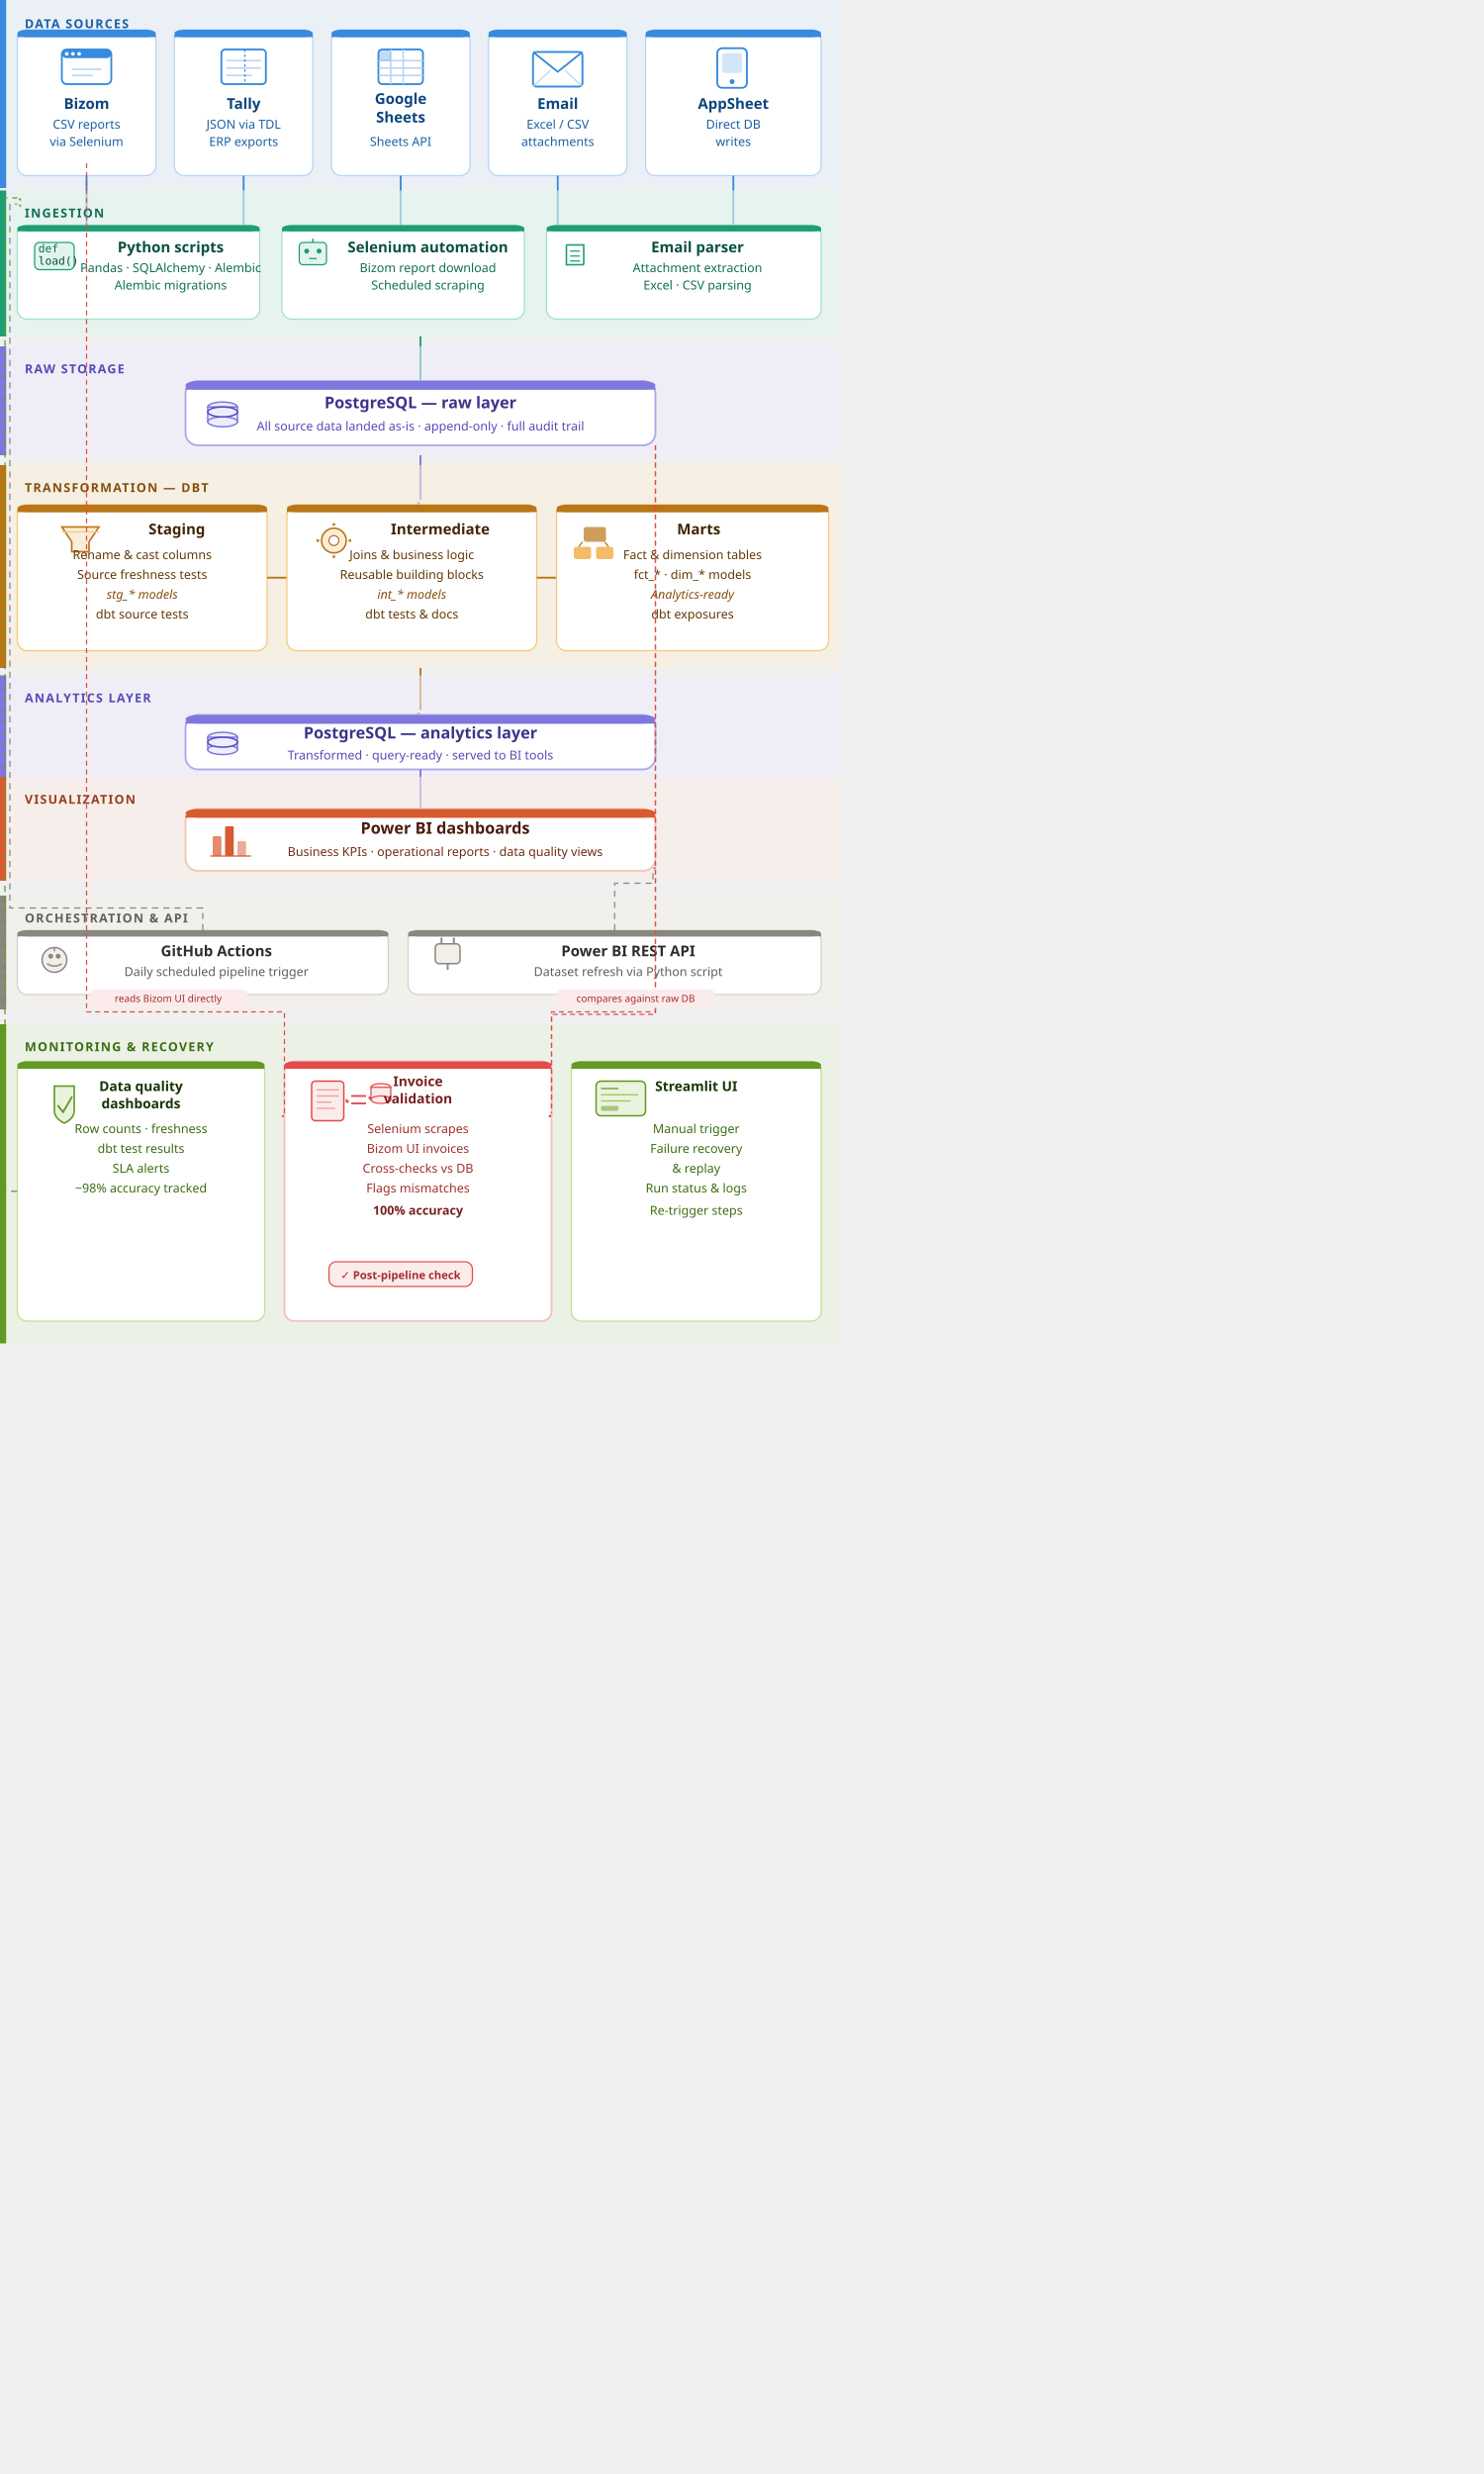
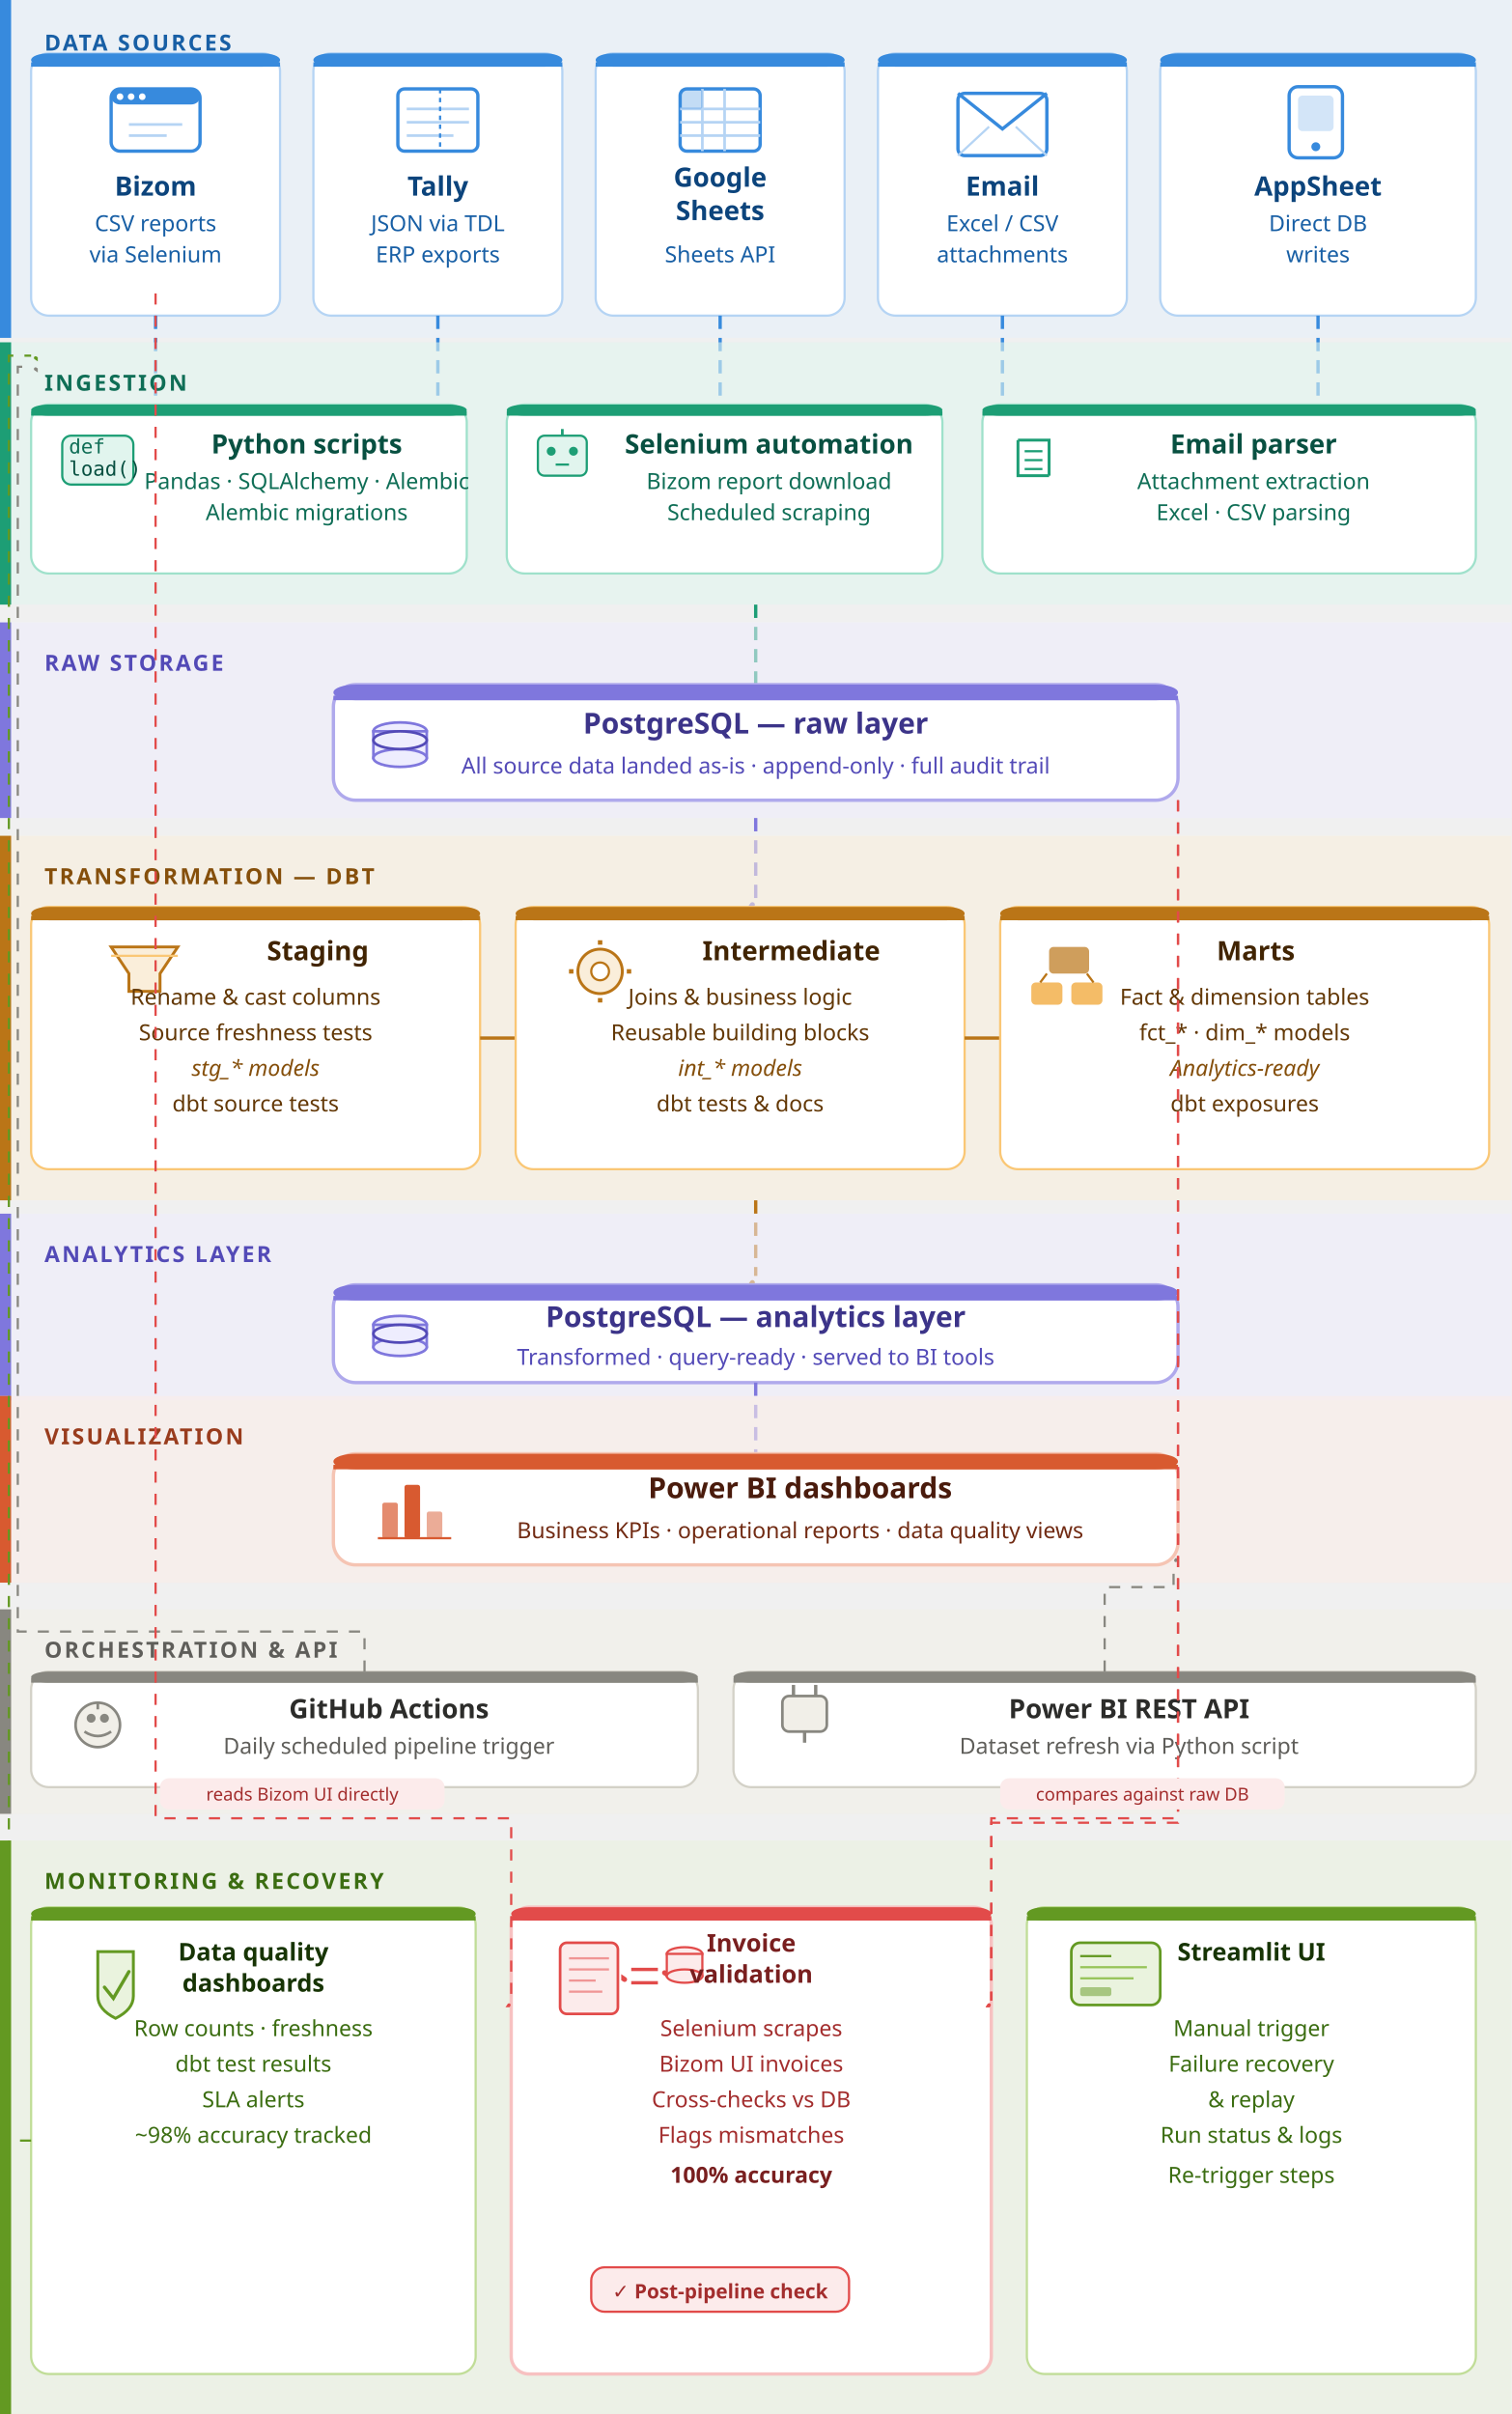
- <svg xmlns="http://www.w3.org/2000/svg" height="2000" role="img" viewbox="0 0 680 1100" width="1200">
+ <svg xmlns="http://www.w3.org/2000/svg" width="680" height="1086" role="img" viewBox="0 0 680 1086">
+   <style>
+ .fl { stroke-dasharray: 6 4; }
+ .fl2 { stroke-dasharray: 5 5; }
+ </style>
  <defs>
    <marker id="arr" markerheight="6" markerwidth="6" orient="auto-start-reverse" refx="8" refy="5" viewbox="0 0 10 10">
      <path d="M2 1L8 5L2 9" fill="none" stroke="context-stroke" stroke-linecap="round" stroke-linejoin="round" stroke-width="1.5" />
    </marker>
  </defs>
  <rect fill="#E6F1FB" height="152" opacity=".55" width="680" x="0" y="0" />
  <rect fill="#378ADD" height="152" width="5" x="0" y="0" />
  <text dominant-baseline="hanging" fill="#185FA5" font-family="sans-serif" font-size="10" font-weight="600" letter-spacing="1" x="20" y="15">DATA SOURCES</text>
  <g style="cursor:pointer">
    <rect fill="#fff" height="118" rx="8" stroke="#B5D4F4" stroke-width="1" width="112" x="14" y="24" />
    <rect fill="#378ADD" height="6" rx="8" width="112" x="14" y="24" />
    <rect fill="#378ADD" height="2" width="112" x="14" y="28" />
    <rect fill="none" height="28" rx="4" stroke="#378ADD" stroke-width="1.5" width="40" x="50" y="40" />
    <rect fill="#378ADD" height="7" rx="4" width="40" x="50" y="40" />
    <circle cx="54" cy="43.5" fill="#fff" r="1.5" />
    <circle cx="59" cy="43.5" fill="#fff" r="1.5" />
    <circle cx="64" cy="43.5" fill="#fff" r="1.5" />
    <line stroke="#B5D4F4" stroke-width="1.2" x1="58" x2="82" y1="56" y2="56" />
    <line stroke="#B5D4F4" stroke-width="1.2" x1="58" x2="75" y1="61" y2="61" />
    <text fill="#0C447C" font-family="sans-serif" font-size="12" font-weight="600" text-anchor="middle" x="70" y="88">Bizom</text>
    <text fill="#185FA5" font-family="sans-serif" font-size="10" text-anchor="middle" x="70" y="104">CSV reports</text>
    <text fill="#185FA5" font-family="sans-serif" font-size="10" text-anchor="middle" x="70" y="118">via Selenium</text>
  </g>
  <g style="cursor:pointer">
    <rect fill="#fff" height="118" rx="8" stroke="#B5D4F4" stroke-width="1" width="112" x="141" y="24" />
    <rect fill="#378ADD" height="6" rx="8" width="112" x="141" y="24" />
    <rect fill="#378ADD" height="2" width="112" x="141" y="28" />
    <rect fill="none" height="28" rx="3" stroke="#378ADD" stroke-width="1.5" width="36" x="179" y="40" />
    <line stroke="#B5D4F4" stroke-width="1.2" x1="183" x2="211" y1="49" y2="49" />
    <line stroke="#B5D4F4" stroke-width="1.2" x1="183" x2="211" y1="55" y2="55" />
    <line stroke="#B5D4F4" stroke-width="1.2" x1="183" x2="204" y1="61" y2="61" />
    <line stroke="#378ADD" stroke-dasharray="2 2" stroke-width="1" x1="198" x2="198" y1="40" y2="68" />
    <text fill="#0C447C" font-family="sans-serif" font-size="12" font-weight="600" text-anchor="middle" x="197" y="88">Tally</text>
    <text fill="#185FA5" font-family="sans-serif" font-size="10" text-anchor="middle" x="197" y="104">JSON via TDL</text>
    <text fill="#185FA5" font-family="sans-serif" font-size="10" text-anchor="middle" x="197" y="118">ERP exports</text>
  </g>
  <g style="cursor:pointer">
    <rect fill="#fff" height="118" rx="8" stroke="#B5D4F4" stroke-width="1" width="112" x="268" y="24" />
    <rect fill="#378ADD" height="6" rx="8" width="112" x="268" y="24" />
    <rect fill="#378ADD" height="2" width="112" x="268" y="28" />
    <rect fill="none" height="28" rx="3" stroke="#378ADD" stroke-width="1.5" width="36" x="306" y="40" />
    <line stroke="#B5D4F4" stroke-width="1.2" x1="306" x2="342" y1="49" y2="49" />
    <line stroke="#B5D4F4" stroke-width="1.2" x1="306" x2="342" y1="55" y2="55" />
    <line stroke="#B5D4F4" stroke-width="1.2" x1="306" x2="342" y1="61" y2="61" />
    <line stroke="#B5D4F4" stroke-width="1.2" x1="316" x2="316" y1="40" y2="68" />
    <line stroke="#B5D4F4" stroke-width="1.2" x1="326" x2="326" y1="40" y2="68" />
    <rect fill="#378ADD" height="9" opacity=".3" rx="1" width="10" x="306" y="40" />
    <text fill="#0C447C" font-family="sans-serif" font-size="12" font-weight="600" text-anchor="middle" x="324" y="84">Google</text>
    <text fill="#0C447C" font-family="sans-serif" font-size="12" font-weight="600" text-anchor="middle" x="324" y="99">Sheets</text>
    <text fill="#185FA5" font-family="sans-serif" font-size="10" text-anchor="middle" x="324" y="118">Sheets API</text>
  </g>
  <g style="cursor:pointer">
    <rect fill="#fff" height="118" rx="8" stroke="#B5D4F4" stroke-width="1" width="112" x="395" y="24" />
    <rect fill="#378ADD" height="6" rx="8" width="112" x="395" y="24" />
    <rect fill="#378ADD" height="2" width="112" x="395" y="28" />
    <rect fill="none" height="28" rx="3" stroke="#378ADD" stroke-width="1.5" width="40" x="431" y="42" />
    <path d="M431 42 L451 58 L471 42" fill="none" stroke="#378ADD" stroke-width="1.5" />
    <line stroke="#B5D4F4" stroke-width="1" x1="431" x2="445" y1="70" y2="57" />
    <line stroke="#B5D4F4" stroke-width="1" x1="471" x2="457" y1="70" y2="57" />
    <text fill="#0C447C" font-family="sans-serif" font-size="12" font-weight="600" text-anchor="middle" x="451" y="88">Email</text>
    <text fill="#185FA5" font-family="sans-serif" font-size="10" text-anchor="middle" x="451" y="104">Excel / CSV</text>
    <text fill="#185FA5" font-family="sans-serif" font-size="10" text-anchor="middle" x="451" y="118">attachments</text>
  </g>
  <g style="cursor:pointer">
    <rect fill="#fff" height="118" rx="8" stroke="#B5D4F4" stroke-width="1" width="142" x="522" y="24" />
    <rect fill="#378ADD" height="6" rx="8" width="142" x="522" y="24" />
    <rect fill="#378ADD" height="2" width="142" x="522" y="28" />
    <rect fill="none" height="32" rx="4" stroke="#378ADD" stroke-width="1.5" width="24" x="580" y="39" />
    <rect fill="#B5D4F4" height="16" opacity=".6" rx="2" width="16" x="584" y="43" />
    <circle cx="592" cy="66" fill="#378ADD" r="2" />
    <text fill="#0C447C" font-family="sans-serif" font-size="12" font-weight="600" text-anchor="middle" x="593" y="88">AppSheet</text>
    <text fill="#185FA5" font-family="sans-serif" font-size="10" text-anchor="middle" x="593" y="104">Direct DB</text>
    <text fill="#185FA5" font-family="sans-serif" font-size="10" text-anchor="middle" x="593" y="118">writes</text>
  </g>
  <line class="fl" marker-end="url(#arr)" stroke="#378ADD" stroke-width="1.5" x1="70" x2="70" y1="142" y2="186" />
  <line class="fl" marker-end="url(#arr)" stroke="#378ADD" stroke-width="1.5" x1="197" x2="197" y1="142" y2="186" />
  <line class="fl" marker-end="url(#arr)" stroke="#378ADD" stroke-width="1.5" x1="324" x2="324" y1="142" y2="186" />
  <line class="fl" marker-end="url(#arr)" stroke="#378ADD" stroke-width="1.5" x1="451" x2="451" y1="142" y2="186" />
  <line class="fl" marker-end="url(#arr)" stroke="#378ADD" stroke-width="1.5" x1="593" x2="593" y1="142" y2="186" />
  <rect fill="#E1F5EE" height="118" opacity=".6" width="680" x="0" y="154" />
  <rect fill="#1D9E75" height="118" width="5" x="0" y="154" />
  <text dominant-baseline="hanging" fill="#0F6E56" font-family="sans-serif" font-size="10" font-weight="600" letter-spacing="1" x="20" y="168">INGESTION</text>
  <g style="cursor:pointer">
    <rect fill="#fff" height="76" rx="8" stroke="#9FE1CB" stroke-width="1" width="196" x="14" y="182" />
    <rect fill="#1D9E75" height="5" rx="8" width="196" x="14" y="182" />
    <rect fill="#1D9E75" height="2" width="196" x="14" y="185" />
    <rect fill="#E1F5EE" height="22" rx="4" stroke="#1D9E75" stroke-width="1" width="32" x="28" y="196" />
    <text fill="#0F6E56" font-family="monospace" font-size="9" x="31" y="204">def</text>
    <text fill="#085041" font-family="monospace" font-size="9" x="31" y="214">load()</text>
    <text fill="#085041" font-family="sans-serif" font-size="12" font-weight="600" text-anchor="middle" x="138" y="204">Python scripts</text>
    <text fill="#0F6E56" font-family="sans-serif" font-size="10" text-anchor="middle" x="138" y="220">Pandas · SQLAlchemy · Alembic</text>
    <text fill="#0F6E56" font-family="sans-serif" font-size="10" text-anchor="middle" x="138" y="234">Alembic migrations</text>
  </g>
  <g style="cursor:pointer">
    <rect fill="#fff" height="76" rx="8" stroke="#9FE1CB" stroke-width="1" width="196" x="228" y="182" />
    <rect fill="#1D9E75" height="5" rx="8" width="196" x="228" y="182" />
    <rect fill="#1D9E75" height="2" width="196" x="228" y="185" />
    <rect fill="#E1F5EE" height="18" rx="3" stroke="#1D9E75" stroke-width="1" width="22" x="242" y="196" />
    <circle cx="248" cy="203" fill="#1D9E75" r="2" />
    <circle cx="258" cy="203" fill="#1D9E75" r="2" />
    <line stroke="#1D9E75" stroke-width="1" x1="250" x2="256" y1="209" y2="209" />
    <line stroke="#1D9E75" stroke-width="1.2" x1="253" x2="253" y1="193" y2="196" />
    <text fill="#085041" font-family="sans-serif" font-size="12" font-weight="600" text-anchor="middle" x="346" y="204">Selenium automation</text>
    <text fill="#0F6E56" font-family="sans-serif" font-size="10" text-anchor="middle" x="346" y="220">Bizom report download</text>
    <text fill="#0F6E56" font-family="sans-serif" font-size="10" text-anchor="middle" x="346" y="234">Scheduled scraping</text>
  </g>
  <g style="cursor:pointer">
    <rect fill="#fff" height="76" rx="8" stroke="#9FE1CB" stroke-width="1" width="222" x="442" y="182" />
    <rect fill="#1D9E75" height="5" rx="8" width="222" x="442" y="182" />
    <rect fill="#1D9E75" height="2" width="222" x="442" y="185" />
    <path d="M458 198 L472 198 L472 214 M458 198 L458 214 L472 214" fill="none" stroke="#1D9E75" stroke-width="1.3" />
    <line stroke="#1D9E75" stroke-width="1" x1="461" x2="469" y1="203" y2="203" />
    <line stroke="#1D9E75" stroke-width="1" x1="461" x2="469" y1="207" y2="207" />
    <line stroke="#1D9E75" stroke-width="1" x1="461" x2="469" y1="211" y2="211" />
    <text fill="#085041" font-family="sans-serif" font-size="12" font-weight="600" text-anchor="middle" x="564" y="204">Email parser</text>
    <text fill="#0F6E56" font-family="sans-serif" font-size="10" text-anchor="middle" x="564" y="220">Attachment extraction</text>
    <text fill="#0F6E56" font-family="sans-serif" font-size="10" text-anchor="middle" x="564" y="234">Excel · CSV parsing</text>
  </g>
  <line class="fl" marker-end="url(#arr)" stroke="#1D9E75" stroke-width="1.5" x1="340" x2="340" y1="272" y2="308" />
  <rect fill="#EEEDFE" height="88" opacity=".55" width="680" x="0" y="280" />
  <rect fill="#7F77DD" height="88" width="5" x="0" y="280" />
  <text dominant-baseline="hanging" fill="#534AB7" font-family="sans-serif" font-size="10" font-weight="600" letter-spacing="1" x="20" y="294">RAW STORAGE</text>
  <g style="cursor:pointer">
    <rect fill="#fff" height="52" rx="10" stroke="#AFA9EC" stroke-width="1.5" width="380" x="150" y="308" />
    <rect fill="#7F77DD" height="7" rx="10" width="380" x="150" y="308" />
    <rect fill="#7F77DD" height="2" width="380" x="150" y="313" />
    <ellipse cx="180" cy="329" fill="#EEEDFE" rx="12" ry="4" stroke="#7F77DD" stroke-width="1.2" />
    <rect fill="#EEEDFE" height="12" stroke="#7F77DD" stroke-width="1.2" width="24" x="168" y="329" />
    <ellipse cx="180" cy="341" fill="#EEEDFE" rx="12" ry="4" stroke="#7F77DD" stroke-width="1.2" />
    <ellipse cx="180" cy="333" fill="#EEEDFE" rx="12" ry="4" stroke="#534AB7" stroke-width="1.2" />
    <text fill="#3C3489" font-family="sans-serif" font-size="13" font-weight="600" text-anchor="middle" x="340" y="330">PostgreSQL — raw layer</text>
    <text fill="#534AB7" font-family="sans-serif" font-size="10" text-anchor="middle" x="340" y="348">All source data landed as-is · append-only · full audit trail</text>
  </g>
  <line class="fl" marker-end="url(#arr)" stroke="#7F77DD" stroke-width="1.5" x1="340" x2="340" y1="368" y2="404" />
  <rect fill="#FAEEDA" height="164" opacity=".55" width="680" x="0" y="376" />
  <rect fill="#BA7517" height="164" width="5" x="0" y="376" />
  <text dominant-baseline="hanging" fill="#854F0B" font-family="sans-serif" font-size="10" font-weight="600" letter-spacing="1" x="20" y="390">TRANSFORMATION — DBT</text>
  <g style="cursor:pointer">
    <rect fill="#fff" height="118" rx="8" stroke="#FAC775" stroke-width="1" width="202" x="14" y="408" />
    <rect fill="#BA7517" height="6" rx="8" width="202" x="14" y="408" />
    <rect fill="#BA7517" height="2" width="202" x="14" y="412" />
    <path d="M50 426 L80 426 L72 438 L72 446 L58 446 L58 438 Z" fill="#FAEEDA" stroke="#BA7517" stroke-width="1.3" />
    <line stroke="#FAC775" stroke-width="1" x1="50" x2="80" y1="430" y2="430" />
    <text fill="#412402" font-family="sans-serif" font-size="12" font-weight="600" text-anchor="middle" x="143" y="432">Staging</text>
    <text fill="#633806" font-family="sans-serif" font-size="10" text-anchor="middle" x="115" y="452">Rename &amp; cast columns</text>
    <text fill="#633806" font-family="sans-serif" font-size="10" text-anchor="middle" x="115" y="468">Source freshness tests</text>
    <text fill="#854F0B" font-family="sans-serif" font-size="10" font-style="italic" text-anchor="middle" x="115" y="484">stg_* models</text>
    <text fill="#633806" font-family="sans-serif" font-size="10" text-anchor="middle" x="115" y="500">dbt source tests</text>
  </g>
  <line marker-end="url(#arr)" stroke="#BA7517" stroke-width="1.5" x1="216" x2="232" y1="467" y2="467" />
  <g style="cursor:pointer">
    <rect fill="#fff" height="118" rx="8" stroke="#FAC775" stroke-width="1" width="202" x="232" y="408" />
    <rect fill="#BA7517" height="6" rx="8" width="202" x="232" y="408" />
    <rect fill="#BA7517" height="2" width="202" x="232" y="412" />
    <circle cx="270" cy="437" fill="#FAEEDA" r="10" stroke="#BA7517" stroke-width="1.3" />
    <circle cx="270" cy="437" fill="#fff" r="4" stroke="#BA7517" stroke-width="1" />
    <line stroke="#BA7517" stroke-width="2" x1="270" x2="270" y1="425" y2="423" />
    <line stroke="#BA7517" stroke-width="2" x1="270" x2="270" y1="449" y2="451" />
    <line stroke="#BA7517" stroke-width="2" x1="258" x2="256" y1="437" y2="437" />
    <line stroke="#BA7517" stroke-width="2" x1="282" x2="284" y1="437" y2="437" />
    <text fill="#412402" font-family="sans-serif" font-size="12" font-weight="600" text-anchor="middle" x="356" y="432">Intermediate</text>
    <text fill="#633806" font-family="sans-serif" font-size="10" text-anchor="middle" x="333" y="452">Joins &amp; business logic</text>
    <text fill="#633806" font-family="sans-serif" font-size="10" text-anchor="middle" x="333" y="468">Reusable building blocks</text>
    <text fill="#854F0B" font-family="sans-serif" font-size="10" font-style="italic" text-anchor="middle" x="333" y="484">int_* models</text>
    <text fill="#633806" font-family="sans-serif" font-size="10" text-anchor="middle" x="333" y="500">dbt tests &amp; docs</text>
  </g>
  <line marker-end="url(#arr)" stroke="#BA7517" stroke-width="1.5" x1="434" x2="450" y1="467" y2="467" />
  <g style="cursor:pointer">
    <rect fill="#fff" height="118" rx="8" stroke="#FAC775" stroke-width="1" width="220" x="450" y="408" />
    <rect fill="#BA7517" height="6" rx="8" width="220" x="450" y="408" />
    <rect fill="#BA7517" height="2" width="220" x="450" y="412" />
    <rect fill="#BA7517" height="12" opacity=".7" rx="2" width="18" x="472" y="426" />
    <rect fill="#EF9F27" height="10" opacity=".7" rx="2" width="14" x="464" y="442" />
    <rect fill="#EF9F27" height="10" opacity=".7" rx="2" width="14" x="482" y="442" />
    <line stroke="#BA7517" stroke-width="1" x1="471" x2="468" y1="438" y2="442" />
    <line stroke="#BA7517" stroke-width="1" x1="489" x2="492" y1="438" y2="442" />
    <text fill="#412402" font-family="sans-serif" font-size="12" font-weight="600" text-anchor="middle" x="565" y="432">Marts</text>
    <text fill="#633806" font-family="sans-serif" font-size="10" text-anchor="middle" x="560" y="452">Fact &amp; dimension tables</text>
    <text fill="#633806" font-family="sans-serif" font-size="10" text-anchor="middle" x="560" y="468">fct_* · dim_* models</text>
    <text fill="#854F0B" font-family="sans-serif" font-size="10" font-style="italic" text-anchor="middle" x="560" y="484">Analytics-ready</text>
    <text fill="#633806" font-family="sans-serif" font-size="10" text-anchor="middle" x="560" y="500">dbt exposures</text>
  </g>
  <line class="fl" marker-end="url(#arr)" stroke="#BA7517" stroke-width="1.5" x1="340" x2="340" y1="540" y2="574" />
  <rect fill="#EEEDFE" height="84" opacity=".55" width="680" x="0" y="546" />
  <rect fill="#7F77DD" height="84" width="5" x="0" y="546" />
  <text dominant-baseline="hanging" fill="#534AB7" font-family="sans-serif" font-size="10" font-weight="600" letter-spacing="1" x="20" y="560">ANALYTICS LAYER</text>
  <g style="cursor:pointer">
    <rect fill="#fff" height="44" rx="10" stroke="#AFA9EC" stroke-width="1.5" width="380" x="150" y="578" />
    <rect fill="#7F77DD" height="7" rx="10" width="380" x="150" y="578" />
    <rect fill="#7F77DD" height="2" width="380" x="150" y="583" />
    <ellipse cx="180" cy="596" fill="#EEEDFE" rx="12" ry="4" stroke="#7F77DD" stroke-width="1.2" />
    <rect fill="#EEEDFE" height="10" stroke="#7F77DD" stroke-width="1.2" width="24" x="168" y="596" />
    <ellipse cx="180" cy="606" fill="#EEEDFE" rx="12" ry="4" stroke="#7F77DD" stroke-width="1.2" />
    <ellipse cx="180" cy="600" fill="#EEEDFE" rx="12" ry="4" stroke="#534AB7" stroke-width="1.2" />
    <text fill="#3C3489" font-family="sans-serif" font-size="13" font-weight="600" text-anchor="middle" x="340" y="597">PostgreSQL — analytics layer</text>
    <text fill="#534AB7" font-family="sans-serif" font-size="10" text-anchor="middle" x="340" y="614">Transformed · query-ready · served to BI tools</text>
  </g>
  <line class="fl" marker-end="url(#arr)" stroke="#7F77DD" stroke-width="1.5" x1="340" x2="340" y1="622" y2="656" />
  <rect fill="#FAECE7" height="84" opacity=".6" width="680" x="0" y="628" />
  <rect fill="#D85A30" height="84" width="5" x="0" y="628" />
  <text dominant-baseline="hanging" fill="#993C1D" font-family="sans-serif" font-size="10" font-weight="600" letter-spacing="1" x="20" y="642">VISUALIZATION</text>
  <g style="cursor:pointer">
    <rect fill="#fff" height="50" rx="10" stroke="#F5C4B3" stroke-width="1.5" width="380" x="150" y="654" />
    <rect fill="#D85A30" height="7" rx="10" width="380" x="150" y="654" />
    <rect fill="#D85A30" height="2" width="380" x="150" y="659" />
    <rect fill="#D85A30" height="16" opacity=".7" rx="1" width="7" x="172" y="676" />
    <rect fill="#D85A30" height="24" rx="1" width="7" x="182" y="668" />
    <rect fill="#D85A30" height="12" opacity=".5" rx="1" width="7" x="192" y="680" />
    <line stroke="#D85A30" stroke-width="1" x1="170" x2="203" y1="692" y2="692" />
    <text fill="#4A1B0C" font-family="sans-serif" font-size="13" font-weight="600" text-anchor="middle" x="360" y="674">Power BI dashboards</text>
    <text fill="#712B13" font-family="sans-serif" font-size="10" text-anchor="middle" x="360" y="692">Business KPIs · operational reports · data quality views</text>
  </g>
  <rect fill="#F1EFE8" height="92" opacity=".65" width="680" x="0" y="724" />
  <rect fill="#888780" height="92" width="5" x="0" y="724" />
  <text dominant-baseline="hanging" fill="#5F5E5A" font-family="sans-serif" font-size="10" font-weight="600" letter-spacing="1" x="20" y="738">ORCHESTRATION &amp; API</text>
  <g style="cursor:pointer">
    <rect fill="#fff" height="52" rx="8" stroke="#D3D1C7" stroke-width="1" width="300" x="14" y="752" />
    <rect fill="#888780" height="5" rx="8" width="300" x="14" y="752" />
    <rect fill="#888780" height="2" width="300" x="14" y="755" />
    <circle cx="44" cy="776" fill="#F1EFE8" r="10" stroke="#888780" stroke-width="1.2" />
    <circle cx="41" cy="773" fill="#888780" r="2" />
    <circle cx="47" cy="773" fill="#888780" r="2" />
    <path d="M38 779 Q44 783 50 779" fill="none" stroke="#888780" stroke-width="1.2" />
    <line stroke="#888780" stroke-width="1.2" x1="44" x2="44" y1="766" y2="769" />
    <text fill="#2C2C2A" font-family="sans-serif" font-size="12" font-weight="600" text-anchor="middle" x="175" y="773">GitHub Actions</text>
    <text fill="#5F5E5A" font-family="sans-serif" font-size="10" text-anchor="middle" x="175" y="789">Daily scheduled pipeline trigger</text>
  </g>
  <g style="cursor:pointer">
    <rect fill="#fff" height="52" rx="8" stroke="#D3D1C7" stroke-width="1" width="334" x="330" y="752" />
    <rect fill="#888780" height="5" rx="8" width="334" x="330" y="752" />
    <rect fill="#888780" height="2" width="334" x="330" y="755" />
    <rect fill="#F1EFE8" height="16" rx="3" stroke="#888780" stroke-width="1.2" width="20" x="352" y="763" />
    <line stroke="#888780" stroke-width="1.5" x1="357" x2="357" y1="763" y2="758" />
    <line stroke="#888780" stroke-width="1.5" x1="367" x2="367" y1="763" y2="758" />
    <line stroke="#888780" stroke-width="1.5" x1="362" x2="362" y1="779" y2="784" />
    <text fill="#2C2C2A" font-family="sans-serif" font-size="12" font-weight="600" text-anchor="middle" x="508" y="773">Power BI REST API</text>
    <text fill="#5F5E5A" font-family="sans-serif" font-size="10" text-anchor="middle" x="508" y="789">Dataset refresh via Python script</text>
  </g>
  <path class="fl2" d="M164 752 L164 734 L8 734 L8 165 L14 165" fill="none" marker-end="url(#arr)" stroke="#888780" stroke-dasharray="5 4" stroke-width="1" />
  <path class="fl2" d="M497 752 L497 714 L528 714 L528 704" fill="none" marker-end="url(#arr)" stroke="#888780" stroke-dasharray="5 4" stroke-width="1" />
  <rect fill="#EAF3DE" height="258" opacity=".55" width="680" x="0" y="828" />
  <rect fill="#639922" height="258" width="5" x="0" y="828" />
  <text dominant-baseline="hanging" fill="#3B6D11" font-family="sans-serif" font-size="10" font-weight="600" letter-spacing="1" x="20" y="842">MONITORING &amp; RECOVERY</text>
  <g style="cursor:pointer">
    <rect fill="#fff" height="210" rx="8" stroke="#C0DD97" stroke-width="1" width="200" x="14" y="858" />
    <rect fill="#639922" height="6" rx="8" width="200" x="14" y="858" />
    <rect fill="#639922" height="2" width="200" x="14" y="862" />
    <path d="M44 878 L44 898 Q44 904 52 908 Q60 904 60 898 L60 878 Z" fill="#EAF3DE" stroke="#639922" stroke-width="1.3" />
    <path d="M47 894 L51 899 L58 887" fill="none" stroke="#639922" stroke-linecap="round" stroke-width="1.5" />
    <text fill="#173404" font-family="sans-serif" font-size="11" font-weight="600" text-anchor="middle" x="114" y="882">Data quality</text>
    <text fill="#173404" font-family="sans-serif" font-size="11" font-weight="600" text-anchor="middle" x="114" y="896">dashboards</text>
    <text fill="#3B6D11" font-family="sans-serif" font-size="10" text-anchor="middle" x="114" y="916">Row counts · freshness</text>
    <text fill="#3B6D11" font-family="sans-serif" font-size="10" text-anchor="middle" x="114" y="932">dbt test results</text>
    <text fill="#3B6D11" font-family="sans-serif" font-size="10" text-anchor="middle" x="114" y="948">SLA alerts</text>
    <text fill="#3B6D11" font-family="sans-serif" font-size="10" text-anchor="middle" x="114" y="964">~98% accuracy tracked</text>
  </g>
  <g style="cursor:pointer">
    <rect fill="#fff" height="210" rx="8" stroke="#F7C1C1" stroke-width="1.5" width="216" x="230" y="858" />
    <rect fill="#E24B4A" height="6" rx="8" width="216" x="230" y="858" />
    <rect fill="#E24B4A" height="2" width="216" x="230" y="862" />
    <rect fill="#FCEBEB" height="32" rx="3" stroke="#E24B4A" stroke-width="1.2" width="26" x="252" y="874" />
    <line stroke="#F09595" stroke-width="1" x1="256" x2="274" y1="881" y2="881" />
    <line stroke="#F09595" stroke-width="1" x1="256" x2="274" y1="886" y2="886" />
    <line stroke="#F09595" stroke-width="1" x1="256" x2="268" y1="891" y2="891" />
    <line stroke="#F09595" stroke-width="1" x1="256" x2="271" y1="896" y2="896" />
    <line marker-end="url(#arr)" stroke="#E24B4A" stroke-width="1.5" x1="284" x2="296" y1="886" y2="886" />
    <line marker-end="url(#arr)" stroke="#E24B4A" stroke-width="1.5" x1="296" x2="284" y1="892" y2="892" />
    <ellipse cx="308" cy="879" fill="#FCEBEB" rx="8" ry="3" stroke="#E24B4A" stroke-width="1" />
    <rect fill="#FCEBEB" height="10" stroke="#E24B4A" stroke-width="1" width="16" x="300" y="879" />
    <ellipse cx="308" cy="889" fill="#FCEBEB" rx="8" ry="3" stroke="#E24B4A" stroke-width="1" />
    <text fill="#791F1F" font-family="sans-serif" font-size="11" font-weight="600" text-anchor="middle" x="338" y="878">Invoice</text>
    <text fill="#791F1F" font-family="sans-serif" font-size="11" font-weight="600" text-anchor="middle" x="338" y="892">validation</text>
    <text fill="#A32D2D" font-family="sans-serif" font-size="10" text-anchor="middle" x="338" y="916">Selenium scrapes</text>
    <text fill="#A32D2D" font-family="sans-serif" font-size="10" text-anchor="middle" x="338" y="932">Bizom UI invoices</text>
    <text fill="#A32D2D" font-family="sans-serif" font-size="10" text-anchor="middle" x="338" y="948">Cross-checks vs DB</text>
    <text fill="#A32D2D" font-family="sans-serif" font-size="10" text-anchor="middle" x="338" y="964">Flags mismatches</text>
    <text fill="#791F1F" font-family="sans-serif" font-size="10" font-weight="600" text-anchor="middle" x="338" y="982">100% accuracy</text>
    <rect fill="#FCEBEB" height="20" rx="6" stroke="#E24B4A" stroke-width="1" width="116" x="266" y="1020" />
    <text fill="#A32D2D" font-family="sans-serif" font-size="9" font-weight="600" text-anchor="middle" x="324" y="1034">✓ Post-pipeline check</text>
  </g>
  <g style="cursor:pointer">
    <rect fill="#fff" height="210" rx="8" stroke="#C0DD97" stroke-width="1" width="202" x="462" y="858" />
    <rect fill="#639922" height="6" rx="8" width="202" x="462" y="858" />
    <rect fill="#639922" height="2" width="202" x="462" y="862" />
    <rect fill="#EAF3DE" height="28" rx="4" stroke="#639922" stroke-width="1.2" width="40" x="482" y="874" />
    <line stroke="#639922" stroke-width="1" x1="486" x2="500" y1="880" y2="880" />
    <line stroke="#97C459" stroke-width="1" x1="486" x2="516" y1="885" y2="885" />
    <line stroke="#97C459" stroke-width="1" x1="486" x2="510" y1="890" y2="890" />
    <rect fill="#639922" height="4" opacity=".5" rx="1" width="14" x="486" y="894" />
    <text fill="#173404" font-family="sans-serif" font-size="11" font-weight="600" text-anchor="middle" x="563" y="882">Streamlit UI</text>
    <text fill="#3B6D11" font-family="sans-serif" font-size="10" text-anchor="middle" x="563" y="916">Manual trigger</text>
    <text fill="#3B6D11" font-family="sans-serif" font-size="10" text-anchor="middle" x="563" y="932">Failure recovery</text>
    <text fill="#3B6D11" font-family="sans-serif" font-size="10" text-anchor="middle" x="563" y="948">&amp; replay</text>
    <text fill="#3B6D11" font-family="sans-serif" font-size="10" text-anchor="middle" x="563" y="964">Run status &amp; logs</text>
    <text fill="#3B6D11" font-family="sans-serif" font-size="10" text-anchor="middle" x="563" y="982">Re-trigger steps</text>
  </g>
  <path class="fl2" d="M70 132 L70 818 L230 818 L230 900" fill="none" marker-end="url(#arr)" stroke="#E24B4A" stroke-dasharray="4 3" stroke-width="1" />
  <rect fill="#FCEBEB" height="14" rx="4" width="128" x="72" y="800" />
  <text fill="#A32D2D" font-family="sans-serif" font-size="8" text-anchor="middle" x="136" y="810">reads Bizom UI directly</text>
  <path class="fl2" d="M530 360 L530 818 L446 818 L446 900" fill="none" marker-end="url(#arr)" stroke="#E24B4A" stroke-dasharray="4 3" stroke-width="1" y1="334" />
  <path class="fl2" d="M530 360 L530 820 L446 820 L446 900" fill="none" marker-end="url(#arr)" stroke="#E24B4A" stroke-dasharray="4 3" stroke-width="1" />
  <rect fill="#FCEBEB" height="14" rx="4" width="128" x="450" y="800" />
  <text fill="#A32D2D" font-family="sans-serif" font-size="8" text-anchor="middle" x="514" y="810">compares against raw DB</text>
  <path class="fl2" d="M14 963 L4 963 L4 160 L14 160" fill="none" marker-end="url(#arr)" stroke="#639922" stroke-dasharray="5 4" stroke-width="1" />
</svg>
